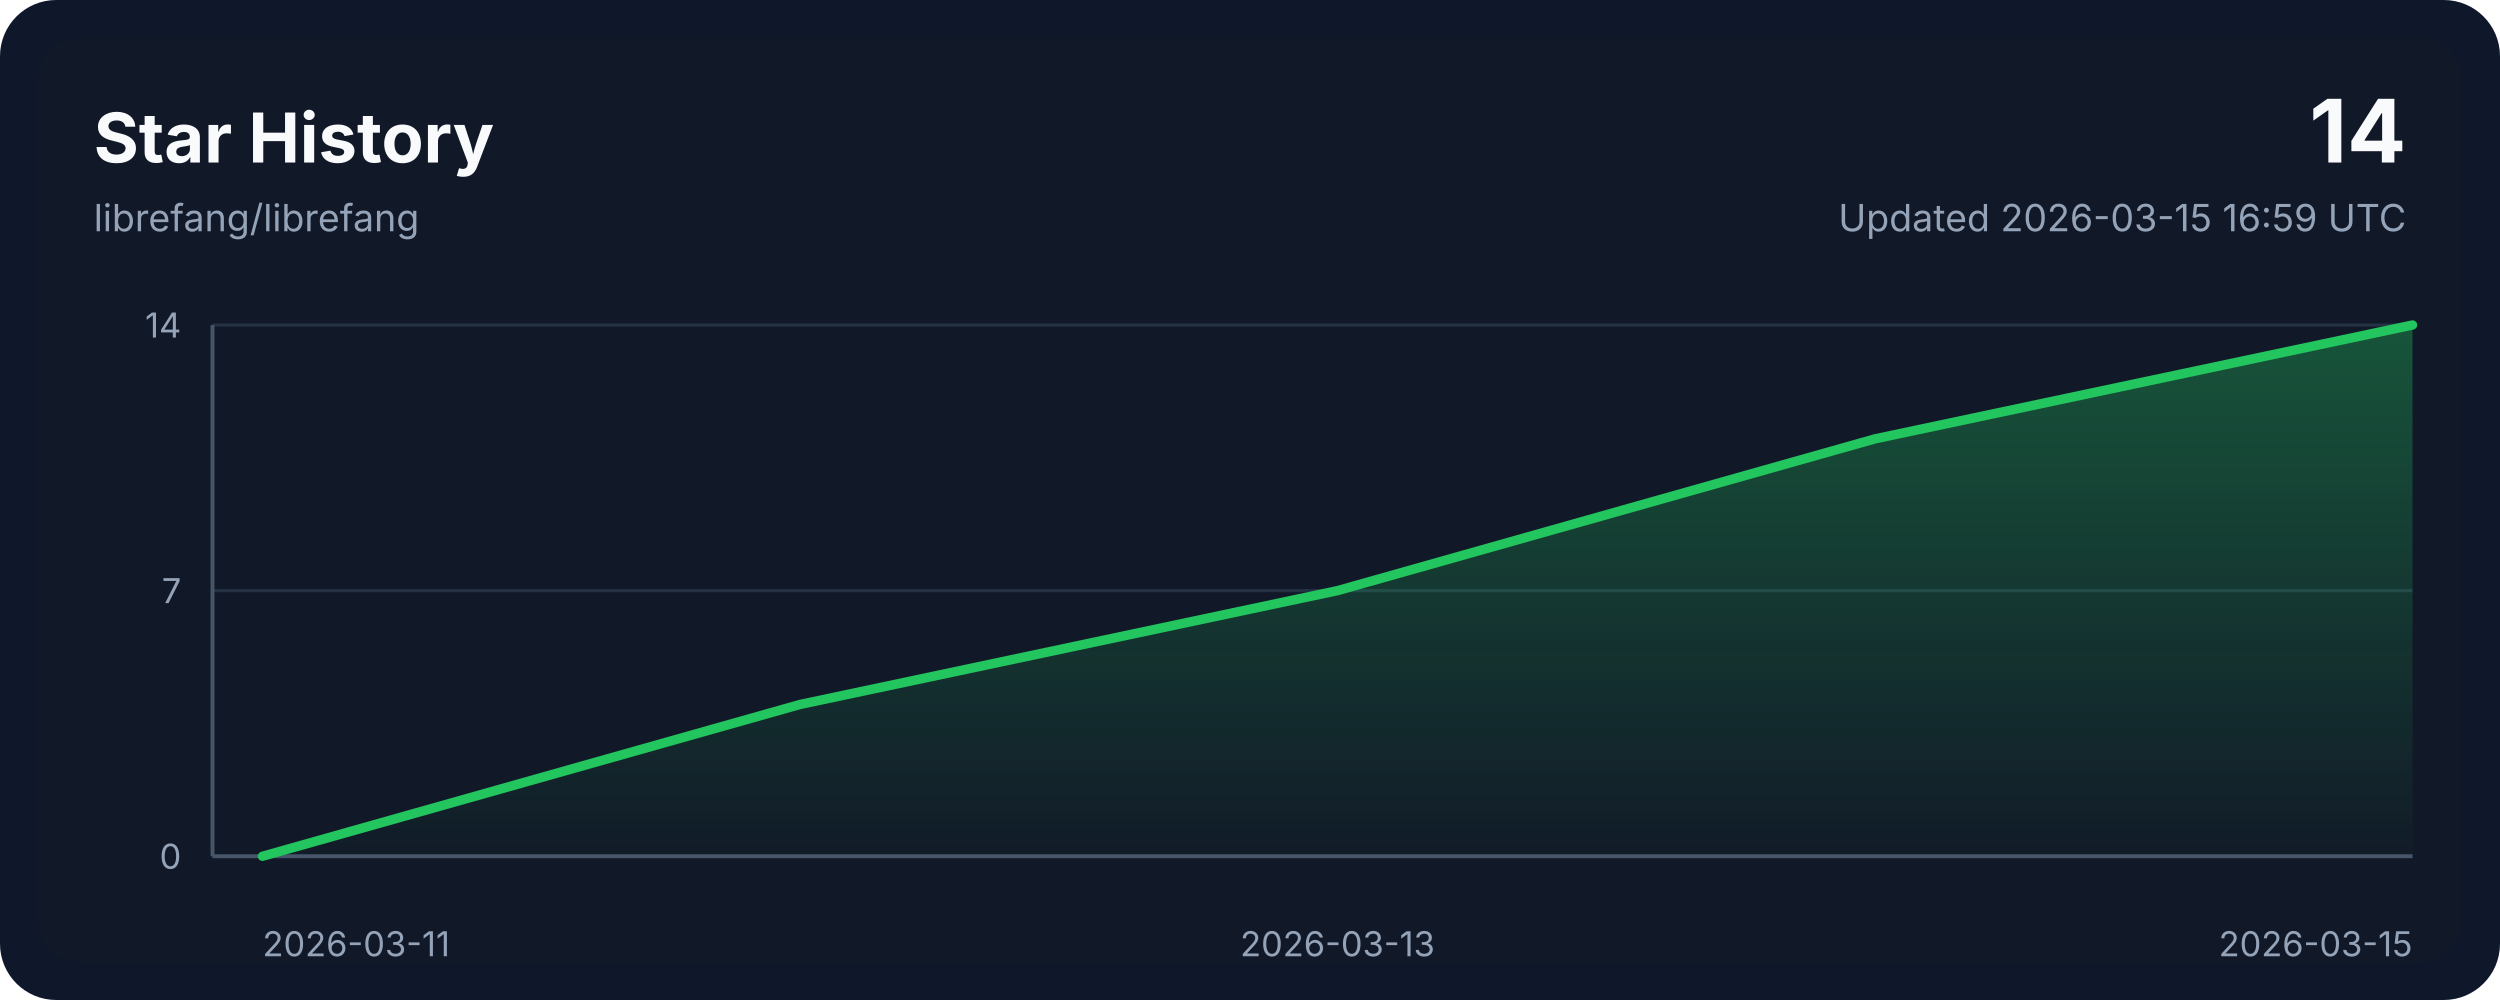
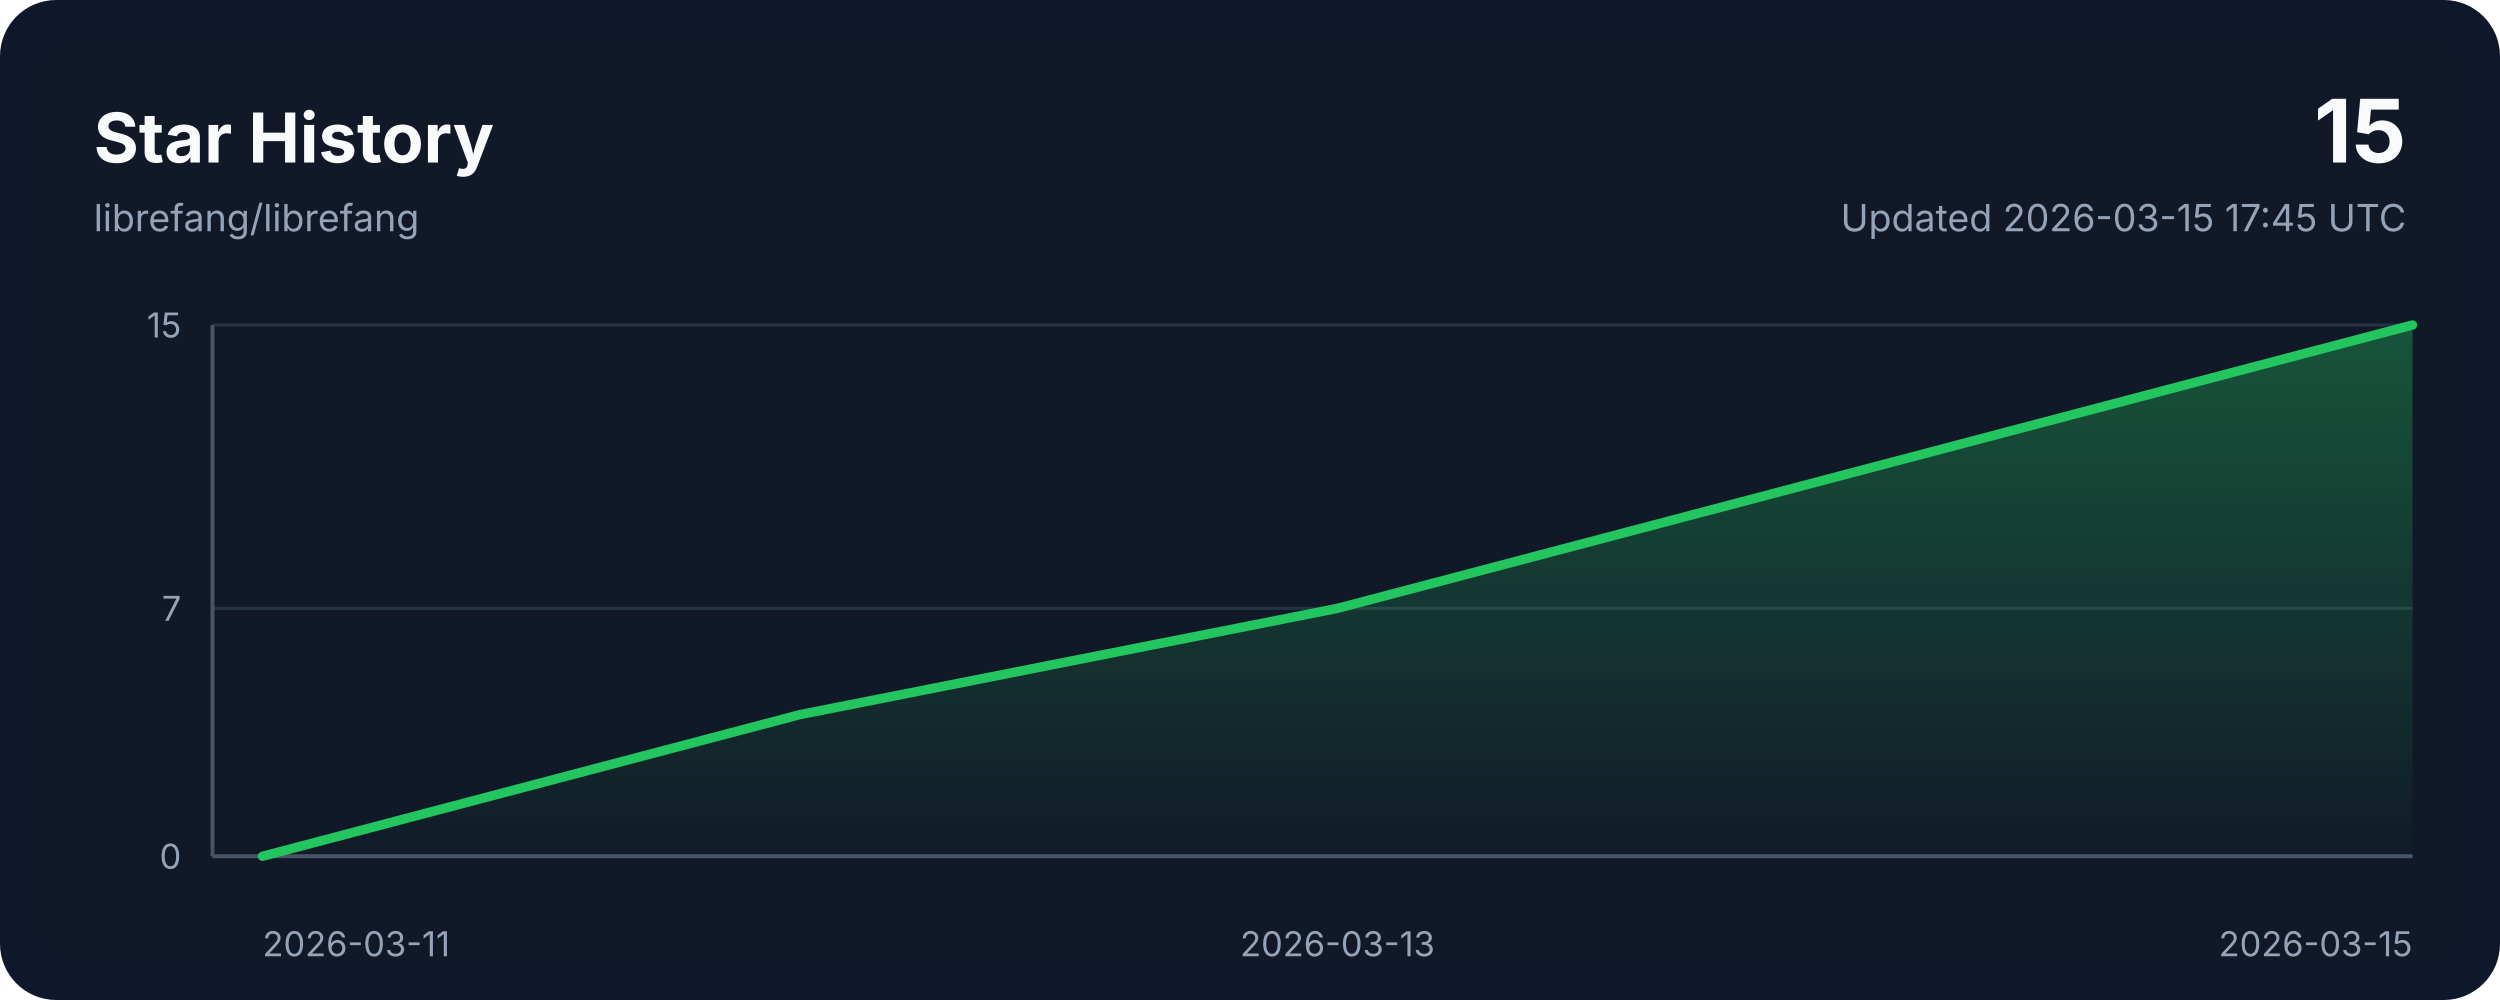
<svg xmlns="http://www.w3.org/2000/svg" width="800" height="320" viewBox="0 0 800 320" role="img" aria-labelledby="title desc">
  <style>
    .bg { fill: #0f172a; }
    .panel { fill: #111827; }
    .grid { stroke: #243244; stroke-width: 1; }
    .axis { stroke: #475569; stroke-width: 1.25; }
    .line { fill: none; stroke: #22c55e; stroke-width: 3; stroke-linecap: round; stroke-linejoin: round; }
    .area { fill: url(#areaGradient); }
    .title { font: 700 22px ui-sans-serif, system-ui, -apple-system, sans-serif; fill: #f8fafc; }
    .subtitle { font: 400 12px ui-sans-serif, system-ui, -apple-system, sans-serif; fill: #94a3b8; }
    .axis-label { font: 400 11px ui-sans-serif, system-ui, -apple-system, sans-serif; fill: #94a3b8; }
    .value { font: 700 28px ui-sans-serif, system-ui, -apple-system, sans-serif; fill: #f8fafc; }
  </style>
  <defs>
    <linearGradient id="areaGradient" x1="0" x2="0" y1="0" y2="1">
      <stop offset="0%" stop-color="#22c55e" stop-opacity="0.35" />
      <stop offset="100%" stop-color="#22c55e" stop-opacity="0.02" />
    </linearGradient>
  </defs>
  <rect width="800" height="320" rx="18" class="bg" />
  <rect x="12" y="12" width="776" height="296" rx="14" class="panel" />
  <text x="30" y="52" class="title">Star History</text>
  <text x="30" y="74" class="subtitle">librefang/librefang</text>
-   <text x="770" y="52" class="value" text-anchor="end">14</text>
-   <text x="770" y="74" class="subtitle" text-anchor="end">Updated 2026-03-15 16:59 UTC</text>
+   <text x="770" y="52" class="value" text-anchor="end">15</text>
+   <text x="770" y="74" class="subtitle" text-anchor="end">Updated 2026-03-15 17:45 UTC</text>
  <line x1="68" y1="274.00" x2="772" y2="274.00" class="grid" />
-   <line x1="68" y1="189.00" x2="772" y2="189.00" class="grid" />
+   <line x1="68" y1="194.67" x2="772" y2="194.67" class="grid" />
  <line x1="68" y1="104.00" x2="772" y2="104.00" class="grid" />
  <line x1="68" y1="274" x2="772" y2="274" class="axis" />
  <line x1="68" y1="104" x2="68" y2="274" class="axis" />
-   <path d="M 84,274 L 84.00,274.00 L 256.00,225.43 L 428.00,189.00 L 600.00,140.43 L 772.00,104.00 L 772,274 Z" class="area" />
-   <polyline points="84.00,274.00 256.00,225.43 428.00,189.00 600.00,140.43 772.00,104.00" class="line" />
+   <path d="M 84,274 L 84.00,274.00 L 256.00,228.67 L 428.00,194.67 L 600.00,149.33 L 772.00,104.00 L 772,274 Z" class="area" />
+   <polyline points="84.00,274.00 256.00,228.67 428.00,194.67 600.00,149.33 772.00,104.00" class="line" />
  <text x="84.00" y="306" class="axis-label" text-anchor="start">2026-03-11</text>
  <text x="428.00" y="306" class="axis-label" text-anchor="middle">2026-03-13</text>
  <text x="772.00" y="306" class="axis-label" text-anchor="end">2026-03-15</text>
  <text x="58" y="278.00" class="axis-label" text-anchor="end">0</text>
-   <text x="58" y="193.00" class="axis-label" text-anchor="end">7</text>
-   <text x="58" y="108.00" class="axis-label" text-anchor="end">14</text>
+   <text x="58" y="198.67" class="axis-label" text-anchor="end">7</text>
+   <text x="58" y="108.00" class="axis-label" text-anchor="end">15</text>
</svg>
